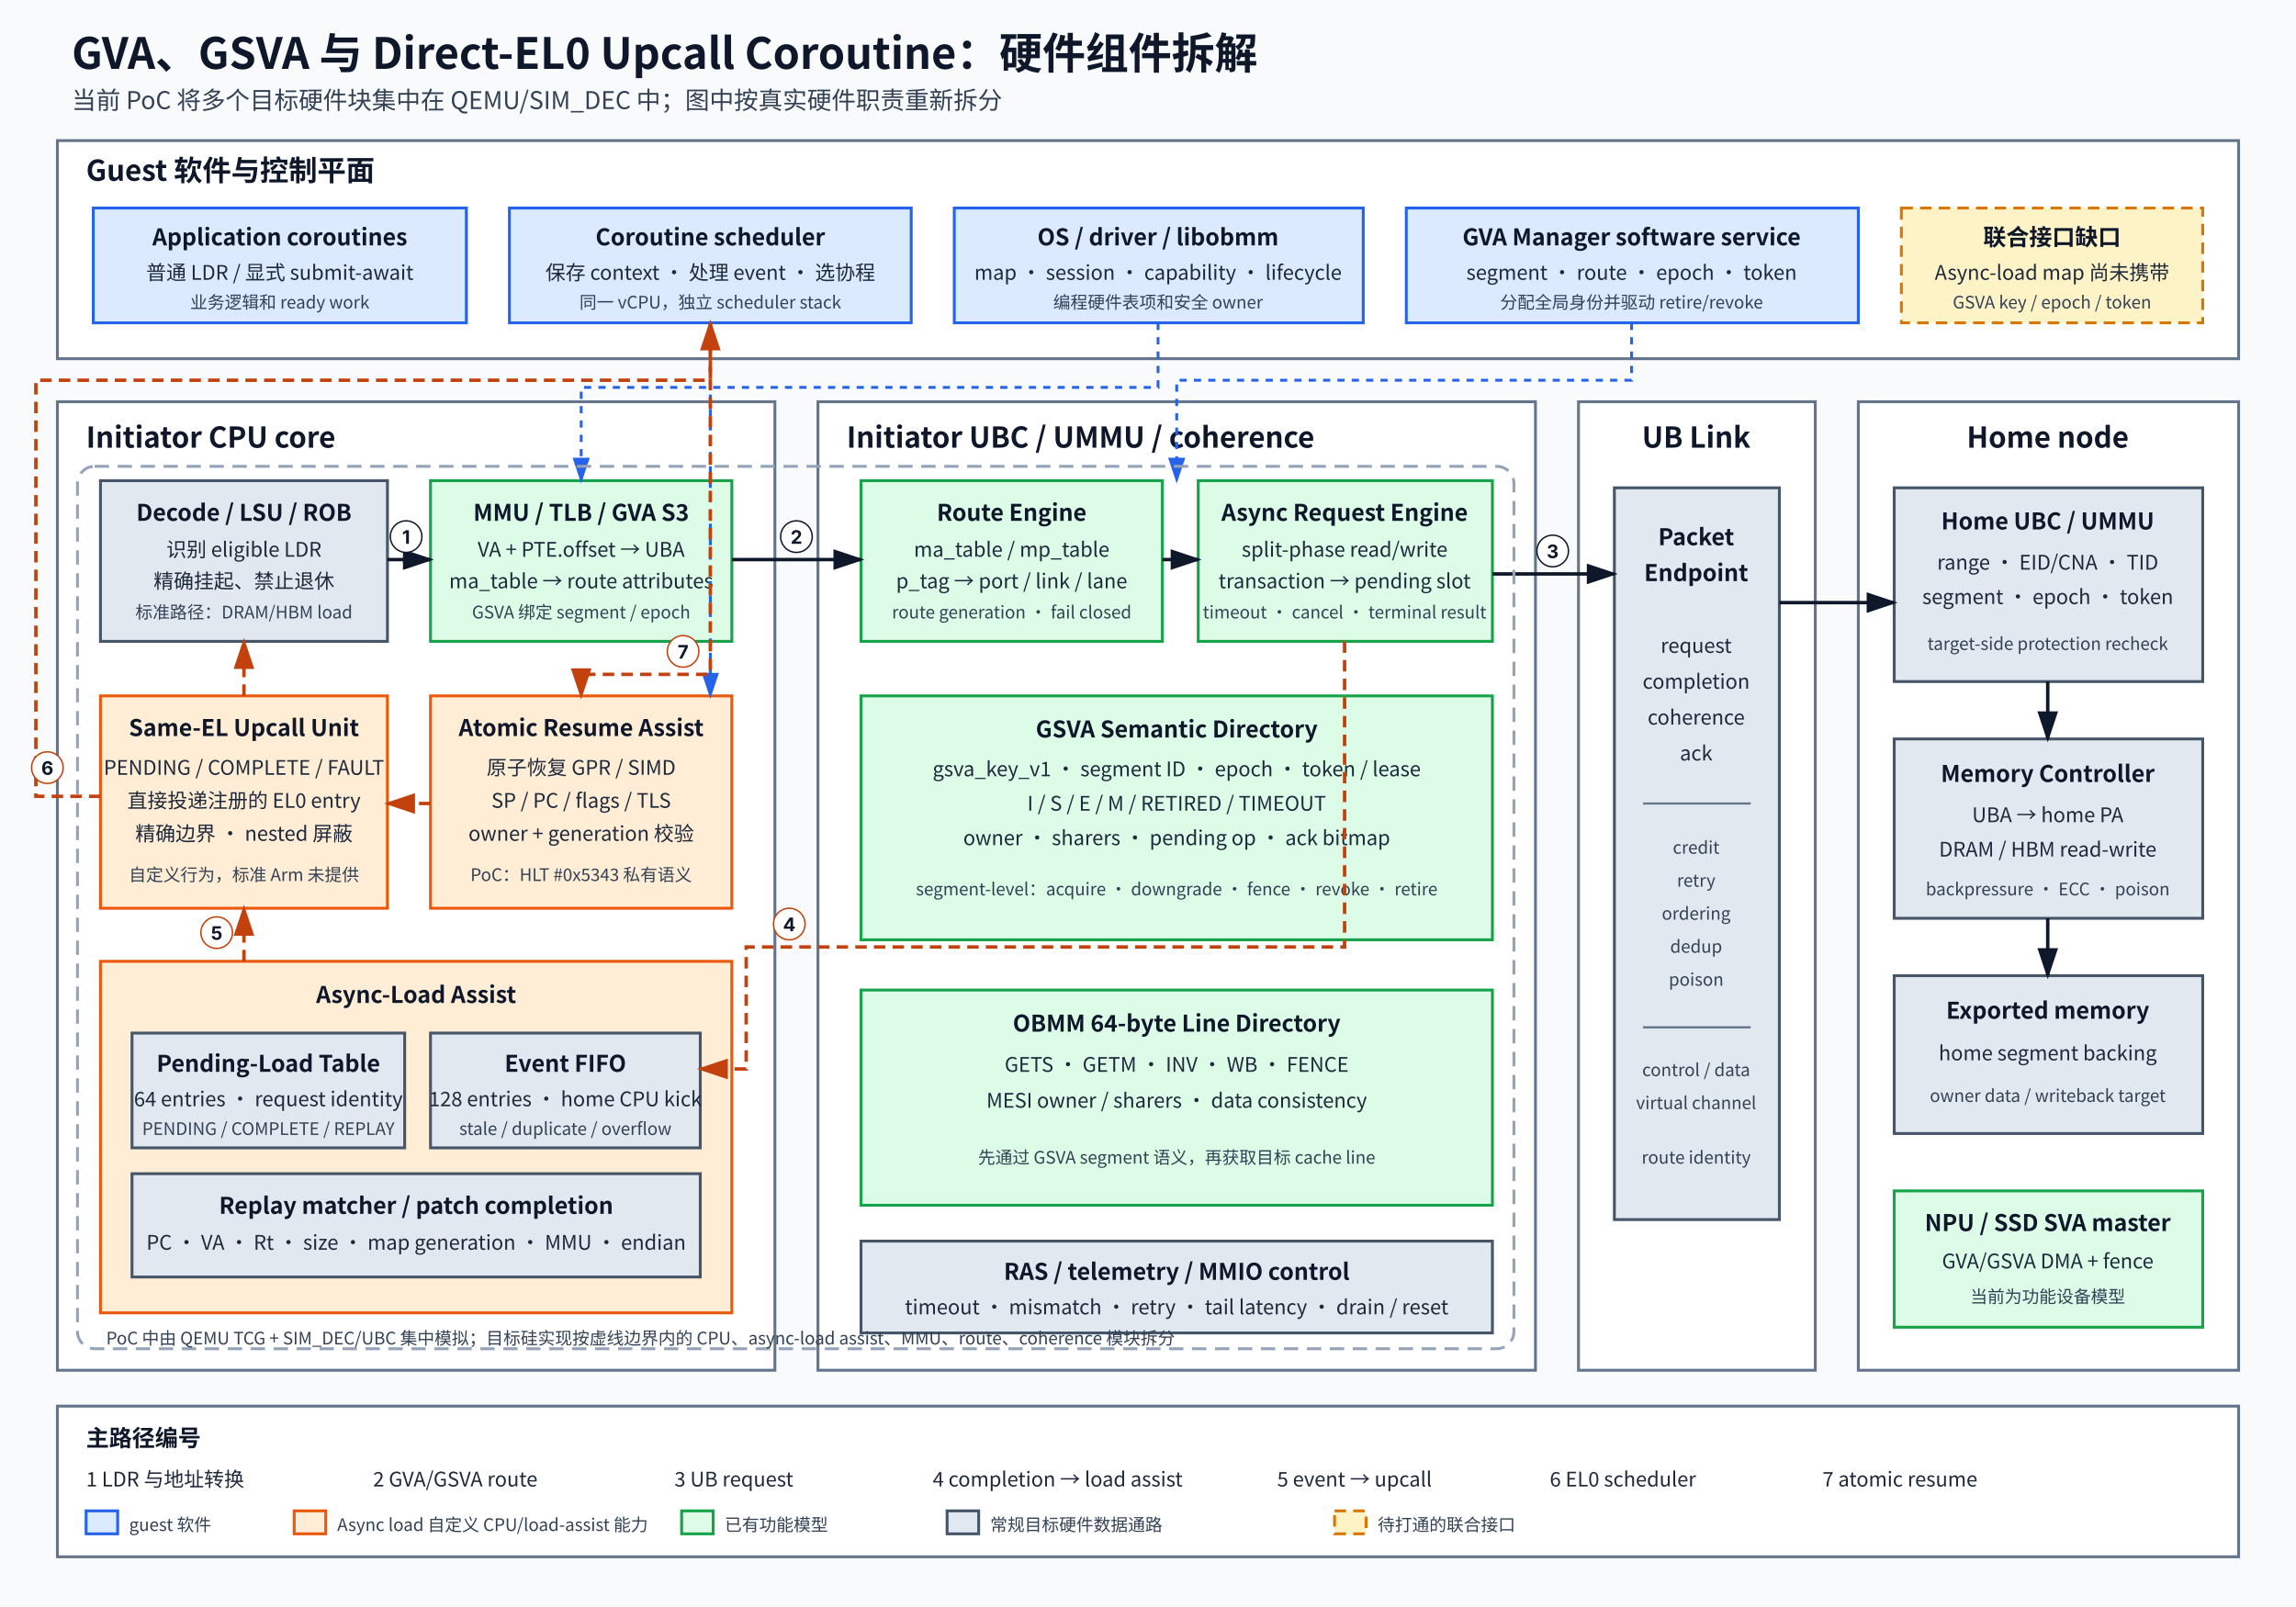
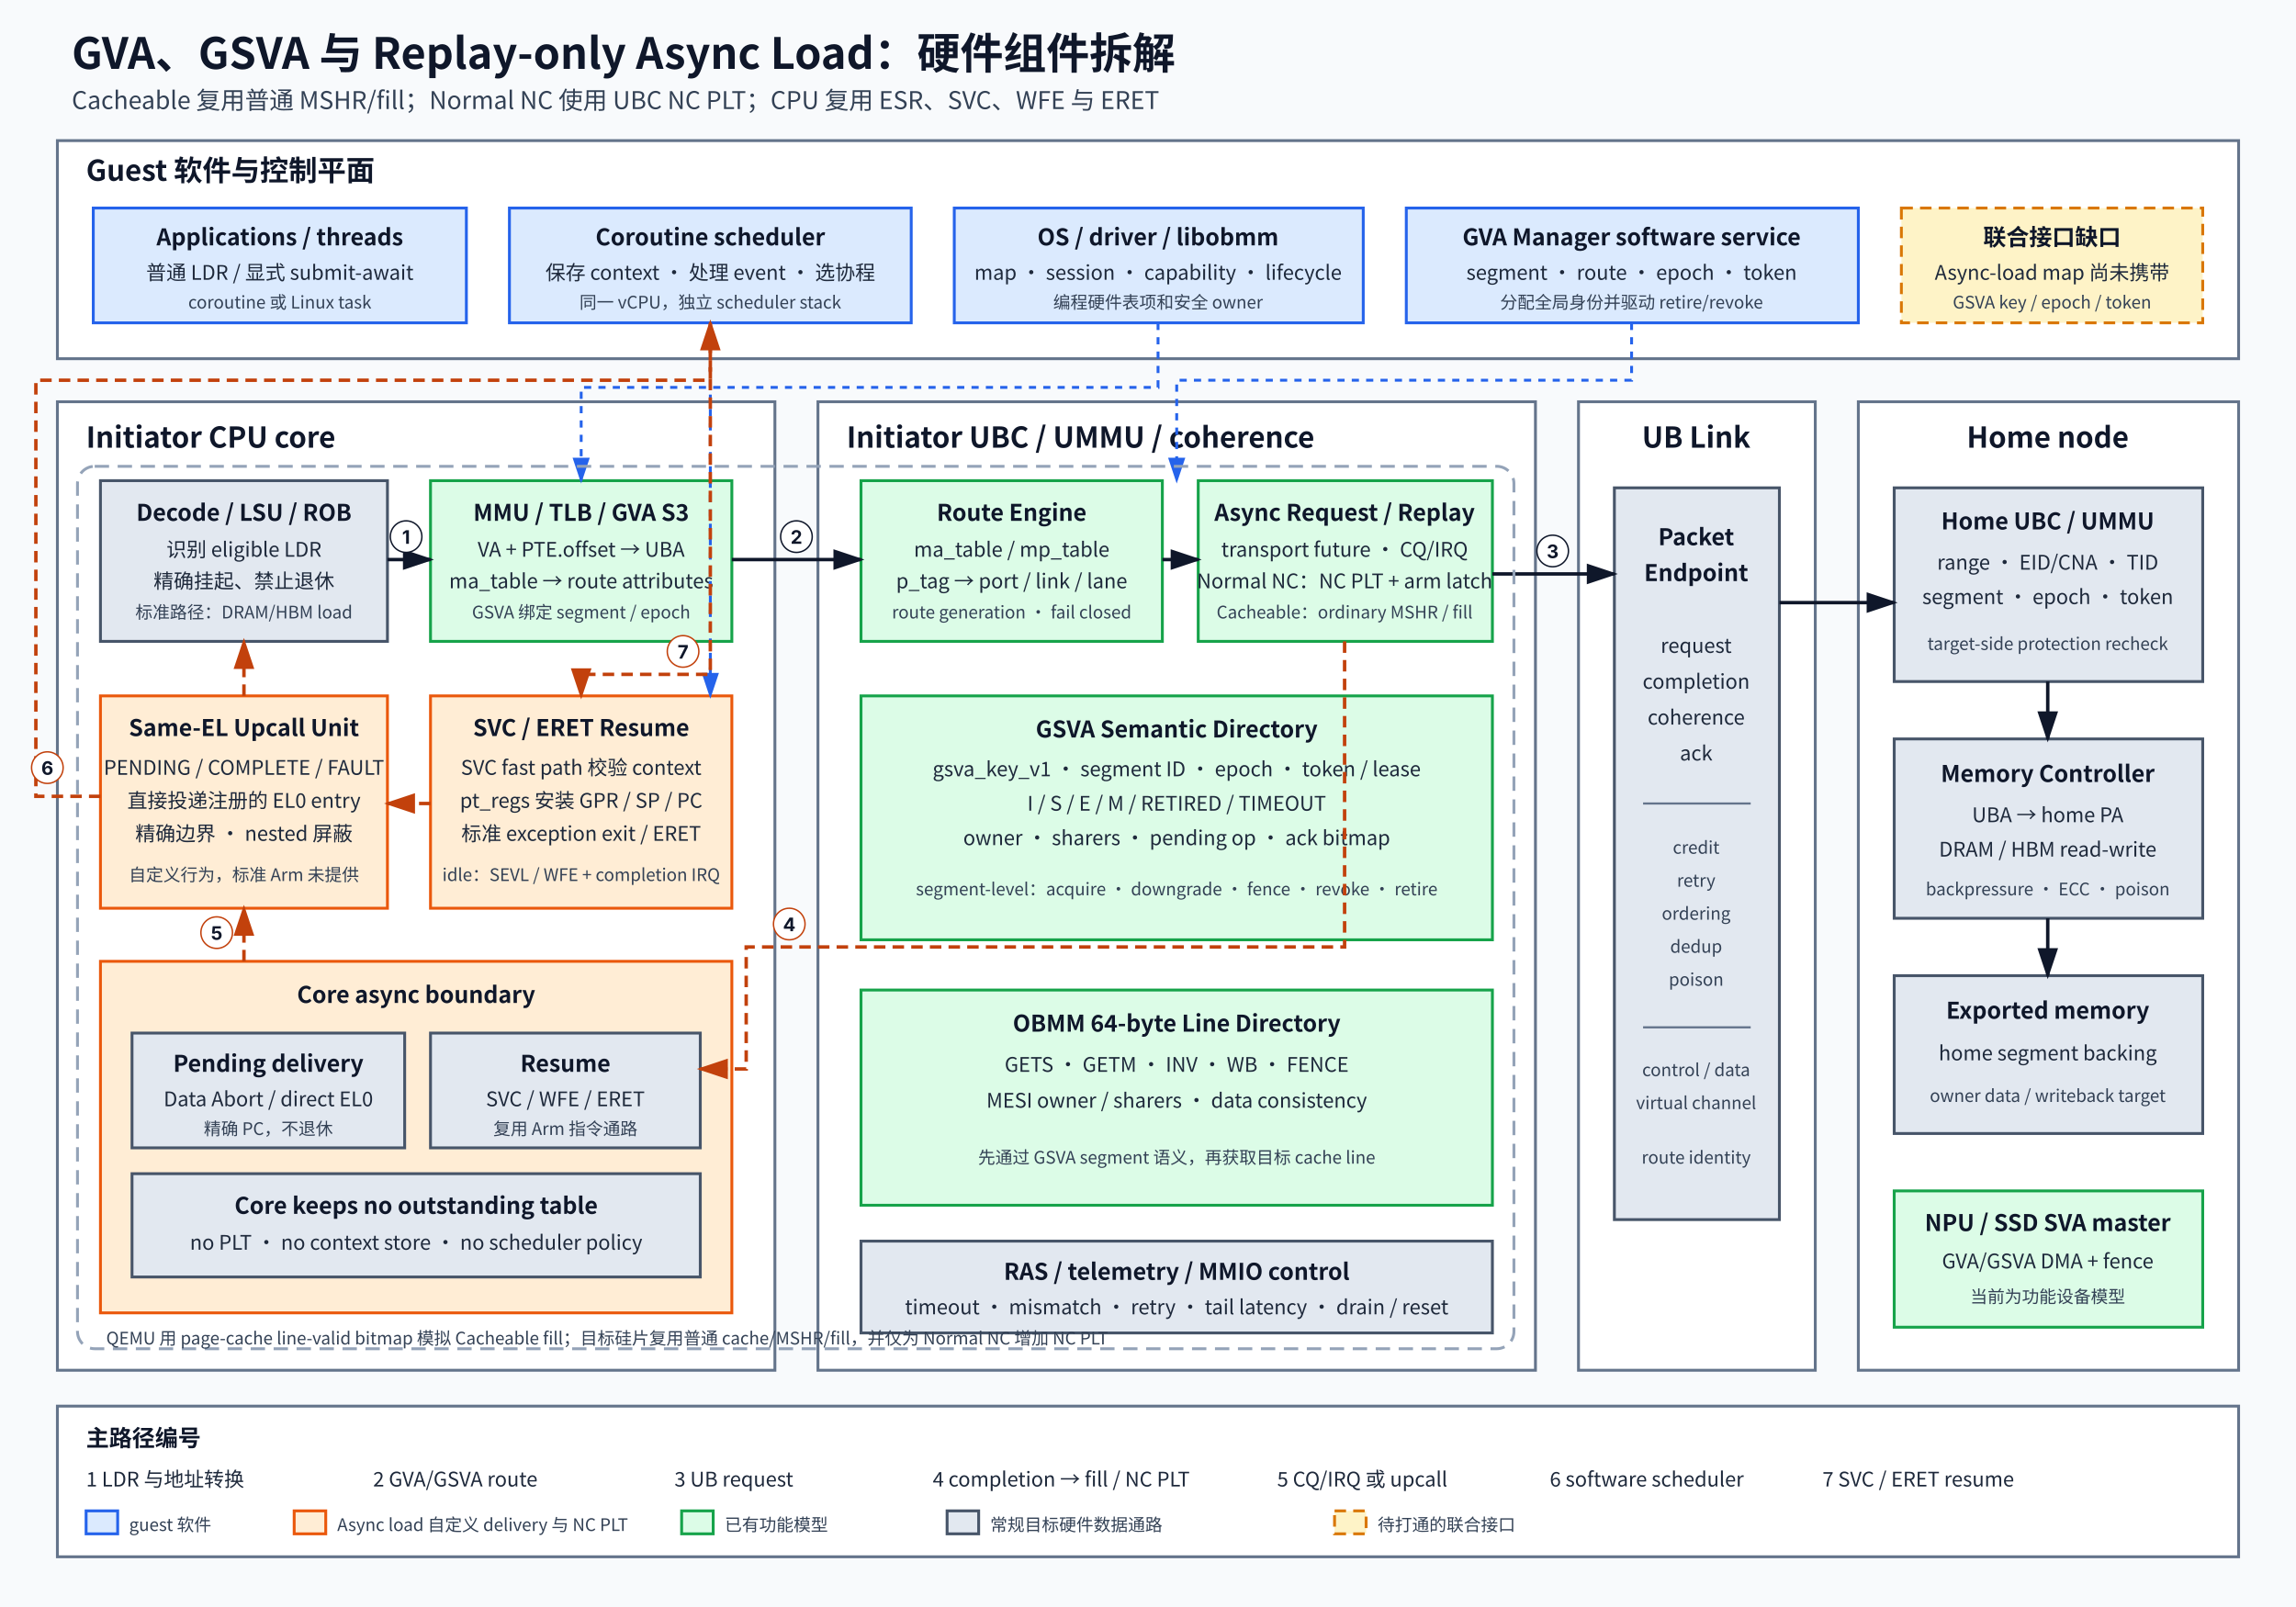
<svg xmlns="http://www.w3.org/2000/svg" width="1600" height="1120" viewBox="0 0 1600 1120" role="img" aria-labelledby="title desc">
  <defs>
    <style>
      .bg { fill: #f8fafc; }
      .panel { fill: #ffffff; stroke: #64748b; stroke-width: 2; }
      .software { fill: #dbeafe; stroke: #2563eb; stroke-width: 2; }
      .custom { fill: #ffedd5; stroke: #ea580c; stroke-width: 2; }
      .model { fill: #dcfce7; stroke: #16a34a; stroke-width: 2; }
      .standard { fill: #e2e8f0; stroke: #475569; stroke-width: 2; }
      .gap { fill: #fef3c7; stroke: #d97706; stroke-width: 2; stroke-dasharray: 8 5; }
      .title { font: 700 30px -apple-system, BlinkMacSystemFont, "Segoe UI", "Noto Sans CJK SC", sans-serif; fill: #0f172a; }
      .subtitle { font: 500 17px -apple-system, BlinkMacSystemFont, "Segoe UI", "Noto Sans CJK SC", sans-serif; fill: #334155; }
      .section { font: 700 20px -apple-system, BlinkMacSystemFont, "Segoe UI", "Noto Sans CJK SC", sans-serif; fill: #0f172a; }
      .label { font: 700 16px -apple-system, BlinkMacSystemFont, "Segoe UI", "Noto Sans CJK SC", sans-serif; fill: #0f172a; }
      .body { font: 500 14px -apple-system, BlinkMacSystemFont, "Segoe UI", "Noto Sans CJK SC", sans-serif; fill: #1e293b; }
      .small { font: 500 12px -apple-system, BlinkMacSystemFont, "Segoe UI", "Noto Sans CJK SC", sans-serif; fill: #334155; }
      .number { font: 700 13px -apple-system, BlinkMacSystemFont, "Segoe UI", sans-serif; fill: #0f172a; }
      .arrow { fill: none; stroke: #0f172a; stroke-width: 2.4; marker-end: url(#arrow); }
      .async { fill: none; stroke: #c2410c; stroke-width: 2.4; stroke-dasharray: 8 5; marker-end: url(#arrowOrange); }
      .control { fill: none; stroke: #2563eb; stroke-width: 2; stroke-dasharray: 5 5; marker-end: url(#arrowBlue); }
      .boundary { fill: none; stroke: #94a3b8; stroke-width: 2; stroke-dasharray: 10 6; }
    </style>
    <marker id="arrow" markerWidth="10" markerHeight="10" refX="8" refY="3" orient="auto" markerUnits="strokeWidth">
      <path d="M0,0 L0,6 L9,3 z" fill="#0f172a" />
    </marker>
    <marker id="arrowOrange" markerWidth="10" markerHeight="10" refX="8" refY="3" orient="auto" markerUnits="strokeWidth">
      <path d="M0,0 L0,6 L9,3 z" fill="#c2410c" />
    </marker>
    <marker id="arrowBlue" markerWidth="10" markerHeight="10" refX="8" refY="3" orient="auto" markerUnits="strokeWidth">
      <path d="M0,0 L0,6 L9,3 z" fill="#2563eb" />
    </marker>
  </defs>
  <rect class="bg" x="0" y="0" width="1600" height="1120" />
-   <text class="title" x="50" y="48">GVA、GSVA 与 Direct-EL0 Upcall Coroutine：硬件组件拆解</text>
-   <text class="subtitle" x="50" y="76">当前 PoC 将多个目标硬件块集中在 QEMU/SIM_DEC 中；图中按真实硬件职责重新拆分</text>
+   <text class="title" x="50" y="48">GVA、GSVA 与 Replay-only Async Load：硬件组件拆解</text>
+   <text class="subtitle" x="50" y="76">Cacheable 复用普通 MSHR/fill；Normal NC 使用 UBC NC PLT；CPU 复用 ESR、SVC、WFE 与 ERET</text>
  <rect class="panel" x="40" y="98" width="1520" height="152" />
  <text class="section" x="60" y="126">Guest 软件与控制平面</text>
  <rect class="software" x="65" y="145" width="260" height="80" />
-   <text class="label" x="195" y="171" text-anchor="middle">Application coroutines</text>
+   <text class="label" x="195" y="171" text-anchor="middle">Applications / threads</text>
  <text class="body" x="195" y="195" text-anchor="middle">普通 LDR / 显式 submit-await</text>
-   <text class="small" x="195" y="215" text-anchor="middle">业务逻辑和 ready work</text>
+   <text class="small" x="195" y="215" text-anchor="middle">coroutine 或 Linux task</text>
  <rect class="software" x="355" y="145" width="280" height="80" />
  <text class="label" x="495" y="171" text-anchor="middle">Coroutine scheduler</text>
  <text class="body" x="495" y="195" text-anchor="middle">保存 context · 处理 event · 选协程</text>
  <text class="small" x="495" y="215" text-anchor="middle">同一 vCPU，独立 scheduler stack</text>
  <rect class="software" x="665" y="145" width="285" height="80" />
  <text class="label" x="807" y="171" text-anchor="middle">OS / driver / libobmm</text>
  <text class="body" x="807" y="195" text-anchor="middle">map · session · capability · lifecycle</text>
  <text class="small" x="807" y="215" text-anchor="middle">编程硬件表项和安全 owner</text>
  <rect class="software" x="980" y="145" width="315" height="80" />
  <text class="label" x="1137" y="171" text-anchor="middle">GVA Manager software service</text>
  <text class="body" x="1137" y="195" text-anchor="middle">segment · route · epoch · token</text>
  <text class="small" x="1137" y="215" text-anchor="middle">分配全局身份并驱动 retire/revoke</text>
  <rect class="gap" x="1325" y="145" width="210" height="80" />
  <text class="label" x="1430" y="171" text-anchor="middle">联合接口缺口</text>
  <text class="body" x="1430" y="195" text-anchor="middle">Async-load map 尚未携带</text>
  <text class="small" x="1430" y="215" text-anchor="middle">GSVA key / epoch / token</text>
  <rect class="panel" x="40" y="280" width="500" height="675" />
  <text class="section" x="60" y="312">Initiator CPU core</text>
  <rect class="standard" x="70" y="335" width="200" height="112" />
  <text class="label" x="170" y="363" text-anchor="middle">Decode / LSU / ROB</text>
  <text class="body" x="170" y="388" text-anchor="middle">识别 eligible LDR</text>
  <text class="body" x="170" y="410" text-anchor="middle">精确挂起、禁止退休</text>
  <text class="small" x="170" y="431" text-anchor="middle">标准路径：DRAM/HBM load</text>
  <rect class="model" x="300" y="335" width="210" height="112" />
  <text class="label" x="405" y="363" text-anchor="middle">MMU / TLB / GVA S3</text>
  <text class="body" x="405" y="388" text-anchor="middle">VA + PTE.offset → UBA</text>
  <text class="body" x="405" y="410" text-anchor="middle">ma_table → route attributes</text>
  <text class="small" x="405" y="431" text-anchor="middle">GSVA 绑定 segment / epoch</text>
  <rect class="custom" x="70" y="485" width="200" height="148" />
  <text class="label" x="170" y="513" text-anchor="middle">Same-EL Upcall Unit</text>
  <text class="body" x="170" y="540" text-anchor="middle">PENDING / COMPLETE / FAULT</text>
  <text class="body" x="170" y="563" text-anchor="middle">直接投递注册的 EL0 entry</text>
  <text class="body" x="170" y="586" text-anchor="middle">精确边界 · nested 屏蔽</text>
  <text class="small" x="170" y="614" text-anchor="middle">自定义行为，标准 Arm 未提供</text>
  <rect class="custom" x="300" y="485" width="210" height="148" />
-   <text class="label" x="405" y="513" text-anchor="middle">Atomic Resume Assist</text>
-   <text class="body" x="405" y="540" text-anchor="middle">原子恢复 GPR / SIMD</text>
-   <text class="body" x="405" y="563" text-anchor="middle">SP / PC / flags / TLS</text>
-   <text class="body" x="405" y="586" text-anchor="middle">owner + generation 校验</text>
-   <text class="small" x="405" y="614" text-anchor="middle">PoC：HLT #0x5343 私有语义</text>
+   <text class="label" x="405" y="513" text-anchor="middle">SVC / ERET Resume</text>
+   <text class="body" x="405" y="540" text-anchor="middle">SVC fast path 校验 context</text>
+   <text class="body" x="405" y="563" text-anchor="middle">pt_regs 安装 GPR / SP / PC</text>
+   <text class="body" x="405" y="586" text-anchor="middle">标准 exception exit / ERET</text>
+   <text class="small" x="405" y="614" text-anchor="middle">idle：SEVL / WFE + completion IRQ</text>
  <rect class="custom" x="70" y="670" width="440" height="245" />
-   <text class="label" x="290" y="699" text-anchor="middle">Async-Load Assist</text>
+   <text class="label" x="290" y="699" text-anchor="middle">Core async boundary</text>
  <rect class="standard" x="92" y="720" width="190" height="80" />
-   <text class="label" x="187" y="747" text-anchor="middle">Pending-Load Table</text>
-   <text class="body" x="187" y="771" text-anchor="middle">64 entries · request identity</text>
-   <text class="small" x="187" y="791" text-anchor="middle">PENDING / COMPLETE / REPLAY</text>
+   <text class="label" x="187" y="747" text-anchor="middle">Pending delivery</text>
+   <text class="body" x="187" y="771" text-anchor="middle">Data Abort / direct EL0</text>
+   <text class="small" x="187" y="791" text-anchor="middle">精确 PC，不退休</text>
  <rect class="standard" x="300" y="720" width="188" height="80" />
-   <text class="label" x="394" y="747" text-anchor="middle">Event FIFO</text>
-   <text class="body" x="394" y="771" text-anchor="middle">128 entries · home CPU kick</text>
-   <text class="small" x="394" y="791" text-anchor="middle">stale / duplicate / overflow</text>
+   <text class="label" x="394" y="747" text-anchor="middle">Resume</text>
+   <text class="body" x="394" y="771" text-anchor="middle">SVC / WFE / ERET</text>
+   <text class="small" x="394" y="791" text-anchor="middle">复用 Arm 指令通路</text>
  <rect class="standard" x="92" y="818" width="396" height="72" />
-   <text class="label" x="290" y="846" text-anchor="middle">Replay matcher / patch completion</text>
-   <text class="body" x="290" y="871" text-anchor="middle">PC · VA · Rt · size · map generation · MMU · endian</text>
+   <text class="label" x="290" y="846" text-anchor="middle">Core keeps no outstanding table</text>
+   <text class="body" x="290" y="871" text-anchor="middle">no PLT · no context store · no scheduler policy</text>
  <rect class="panel" x="570" y="280" width="500" height="675" />
  <text class="section" x="590" y="312">Initiator UBC / UMMU / coherence</text>
  <rect class="model" x="600" y="335" width="210" height="112" />
  <text class="label" x="705" y="363" text-anchor="middle">Route Engine</text>
  <text class="body" x="705" y="388" text-anchor="middle">ma_table / mp_table</text>
  <text class="body" x="705" y="410" text-anchor="middle">p_tag → port / link / lane</text>
  <text class="small" x="705" y="431" text-anchor="middle">route generation · fail closed</text>
  <rect class="model" x="835" y="335" width="205" height="112" />
-   <text class="label" x="937" y="363" text-anchor="middle">Async Request Engine</text>
-   <text class="body" x="937" y="388" text-anchor="middle">split-phase read/write</text>
-   <text class="body" x="937" y="410" text-anchor="middle">transaction → pending slot</text>
-   <text class="small" x="937" y="431" text-anchor="middle">timeout · cancel · terminal result</text>
+   <text class="label" x="937" y="363" text-anchor="middle">Async Request / Replay</text>
+   <text class="body" x="937" y="388" text-anchor="middle">transport future · CQ/IRQ</text>
+   <text class="body" x="937" y="410" text-anchor="middle">Normal NC：NC PLT + arm latch</text>
+   <text class="small" x="937" y="431" text-anchor="middle">Cacheable：ordinary MSHR / fill</text>
  <rect class="model" x="600" y="485" width="440" height="170" />
  <text class="label" x="820" y="514" text-anchor="middle">GSVA Semantic Directory</text>
  <text class="body" x="820" y="541" text-anchor="middle">gsva_key_v1 · segment ID · epoch · token / lease</text>
  <text class="body" x="820" y="565" text-anchor="middle">I / S / E / M / RETIRED / TIMEOUT</text>
  <text class="body" x="820" y="589" text-anchor="middle">owner · sharers · pending op · ack bitmap</text>
  <text class="small" x="820" y="624" text-anchor="middle">segment-level：acquire · downgrade · fence · revoke · retire</text>
  <rect class="model" x="600" y="690" width="440" height="150" />
  <text class="label" x="820" y="719" text-anchor="middle">OBMM 64-byte Line Directory</text>
  <text class="body" x="820" y="747" text-anchor="middle">GETS · GETM · INV · WB · FENCE</text>
  <text class="body" x="820" y="772" text-anchor="middle">MESI owner / sharers · data consistency</text>
  <text class="small" x="820" y="811" text-anchor="middle">先通过 GSVA segment 语义，再获取目标 cache line</text>
  <rect class="standard" x="600" y="865" width="440" height="64" />
  <text class="label" x="820" y="892" text-anchor="middle">RAS / telemetry / MMIO control</text>
  <text class="body" x="820" y="916" text-anchor="middle">timeout · mismatch · retry · tail latency · drain / reset</text>
  <rect class="panel" x="1100" y="280" width="165" height="675" />
  <text class="section" x="1182" y="312" text-anchor="middle">UB Link</text>
  <rect class="standard" x="1125" y="340" width="115" height="510" />
  <text class="label" x="1182" y="380" text-anchor="middle">Packet</text>
  <text class="label" x="1182" y="405" text-anchor="middle">Endpoint</text>
  <text class="body" x="1182" y="455" text-anchor="middle">request</text>
  <text class="body" x="1182" y="480" text-anchor="middle">completion</text>
  <text class="body" x="1182" y="505" text-anchor="middle">coherence</text>
  <text class="body" x="1182" y="530" text-anchor="middle">ack</text>
  <line x1="1145" y1="560" x2="1220" y2="560" stroke="#64748b" stroke-width="1.5" />
  <text class="small" x="1182" y="595" text-anchor="middle">credit</text>
  <text class="small" x="1182" y="618" text-anchor="middle">retry</text>
  <text class="small" x="1182" y="641" text-anchor="middle">ordering</text>
  <text class="small" x="1182" y="664" text-anchor="middle">dedup</text>
  <text class="small" x="1182" y="687" text-anchor="middle">poison</text>
  <line x1="1145" y1="716" x2="1220" y2="716" stroke="#64748b" stroke-width="1.5" />
  <text class="small" x="1182" y="750" text-anchor="middle">control / data</text>
  <text class="small" x="1182" y="773" text-anchor="middle">virtual channel</text>
  <text class="small" x="1182" y="811" text-anchor="middle">route identity</text>
  <rect class="panel" x="1295" y="280" width="265" height="675" />
  <text class="section" x="1427" y="312" text-anchor="middle">Home node</text>
  <rect class="standard" x="1320" y="340" width="215" height="135" />
  <text class="label" x="1427" y="369" text-anchor="middle">Home UBC / UMMU</text>
  <text class="body" x="1427" y="397" text-anchor="middle">range · EID/CNA · TID</text>
  <text class="body" x="1427" y="421" text-anchor="middle">segment · epoch · token</text>
  <text class="small" x="1427" y="453" text-anchor="middle">target-side protection recheck</text>
  <rect class="standard" x="1320" y="515" width="215" height="125" />
  <text class="label" x="1427" y="545" text-anchor="middle">Memory Controller</text>
  <text class="body" x="1427" y="573" text-anchor="middle">UBA → home PA</text>
  <text class="body" x="1427" y="597" text-anchor="middle">DRAM / HBM read-write</text>
  <text class="small" x="1427" y="624" text-anchor="middle">backpressure · ECC · poison</text>
  <rect class="standard" x="1320" y="680" width="215" height="110" />
  <text class="label" x="1427" y="710" text-anchor="middle">Exported memory</text>
  <text class="body" x="1427" y="739" text-anchor="middle">home segment backing</text>
  <text class="small" x="1427" y="768" text-anchor="middle">owner data / writeback target</text>
  <rect class="model" x="1320" y="830" width="215" height="95" />
  <text class="label" x="1427" y="858" text-anchor="middle">NPU / SSD SVA master</text>
  <text class="body" x="1427" y="884" text-anchor="middle">GVA/GSVA DMA + fence</text>
  <text class="small" x="1427" y="908" text-anchor="middle">当前为功能设备模型</text>
  <path class="control" d="M807 225 L807 270 L405 270 L405 335" />
  <path class="control" d="M1137 225 L1137 265 L820 265 L820 335" />
  <path class="control" d="M495 225 L495 485" />
  <path class="arrow" d="M270 390 L300 390" />
  <circle cx="283" cy="374" r="11" fill="#ffffff" stroke="#0f172a" />
  <text class="number" x="283" y="379" text-anchor="middle">1</text>
  <path class="arrow" d="M510 390 L600 390" />
  <circle cx="555" cy="374" r="11" fill="#ffffff" stroke="#0f172a" />
  <text class="number" x="555" y="379" text-anchor="middle">2</text>
  <path class="arrow" d="M810 390 L835 390" />
  <path class="arrow" d="M1040 400 L1125 400" />
  <circle cx="1082" cy="384" r="11" fill="#ffffff" stroke="#0f172a" />
  <text class="number" x="1082" y="389" text-anchor="middle">3</text>
  <path class="arrow" d="M1240 420 L1320 420" />
  <path class="arrow" d="M1427 475 L1427 515" />
  <path class="arrow" d="M1427 640 L1427 680" />
  <path class="async" d="M937 447 L937 660 L520 660 L520 745 L488 745" />
  <circle cx="550" cy="644" r="11" fill="#ffffff" stroke="#c2410c" />
  <text class="number" x="550" y="649" text-anchor="middle">4</text>
  <path class="async" d="M170 670 L170 633" />
  <circle cx="151" cy="650" r="11" fill="#ffffff" stroke="#c2410c" />
  <text class="number" x="151" y="655" text-anchor="middle">5</text>
  <path class="async" d="M70 555 L25 555 L25 265 L495 265 L495 225" />
  <circle cx="33" cy="535" r="11" fill="#ffffff" stroke="#c2410c" />
  <text class="number" x="33" y="540" text-anchor="middle">6</text>
  <path class="async" d="M495 225 L495 470 L405 470 L405 485" />
  <circle cx="476" cy="454" r="11" fill="#ffffff" stroke="#c2410c" />
  <text class="number" x="476" y="459" text-anchor="middle">7</text>
  <path class="async" d="M300 560 L270 560" />
  <path class="async" d="M170 485 L170 447" />
  <rect class="boundary" x="54" y="325" width="1001" height="615" rx="12" />
-   <text class="small" x="74" y="937">PoC 中由 QEMU TCG + SIM_DEC/UBC 集中模拟；目标硅实现按虚线边界内的 CPU、async-load assist、MMU、route、coherence 模块拆分</text>
+   <text class="small" x="74" y="937">QEMU 用 page-cache line-valid bitmap 模拟 Cacheable fill；目标硅片复用普通 cache/MSHR/fill，并仅为 Normal NC 增加 NC PLT</text>
  <rect class="panel" x="40" y="980" width="1520" height="105" />
  <text class="label" x="60" y="1008">主路径编号</text>
  <text class="body" x="60" y="1036">1 LDR 与地址转换</text>
  <text class="body" x="260" y="1036">2 GVA/GSVA route</text>
  <text class="body" x="470" y="1036">3 UB request</text>
-   <text class="body" x="650" y="1036">4 completion → load assist</text>
-   <text class="body" x="890" y="1036">5 event → upcall</text>
-   <text class="body" x="1080" y="1036">6 EL0 scheduler</text>
-   <text class="body" x="1270" y="1036">7 atomic resume</text>
+   <text class="body" x="650" y="1036">4 completion → fill / NC PLT</text>
+   <text class="body" x="890" y="1036">5 CQ/IRQ 或 upcall</text>
+   <text class="body" x="1080" y="1036">6 software scheduler</text>
+   <text class="body" x="1270" y="1036">7 SVC / ERET resume</text>
  <rect class="software" x="60" y="1053" width="22" height="16" />
  <text class="small" x="90" y="1067">guest 软件</text>
  <rect class="custom" x="205" y="1053" width="22" height="16" />
-   <text class="small" x="235" y="1067">Async load 自定义 CPU/load-assist 能力</text>
+   <text class="small" x="235" y="1067">Async load 自定义 delivery 与 NC PLT</text>
  <rect class="model" x="475" y="1053" width="22" height="16" />
  <text class="small" x="505" y="1067">已有功能模型</text>
  <rect class="standard" x="660" y="1053" width="22" height="16" />
  <text class="small" x="690" y="1067">常规目标硬件数据通路</text>
  <rect class="gap" x="930" y="1053" width="22" height="16" />
  <text class="small" x="960" y="1067">待打通的联合接口</text>
</svg>
